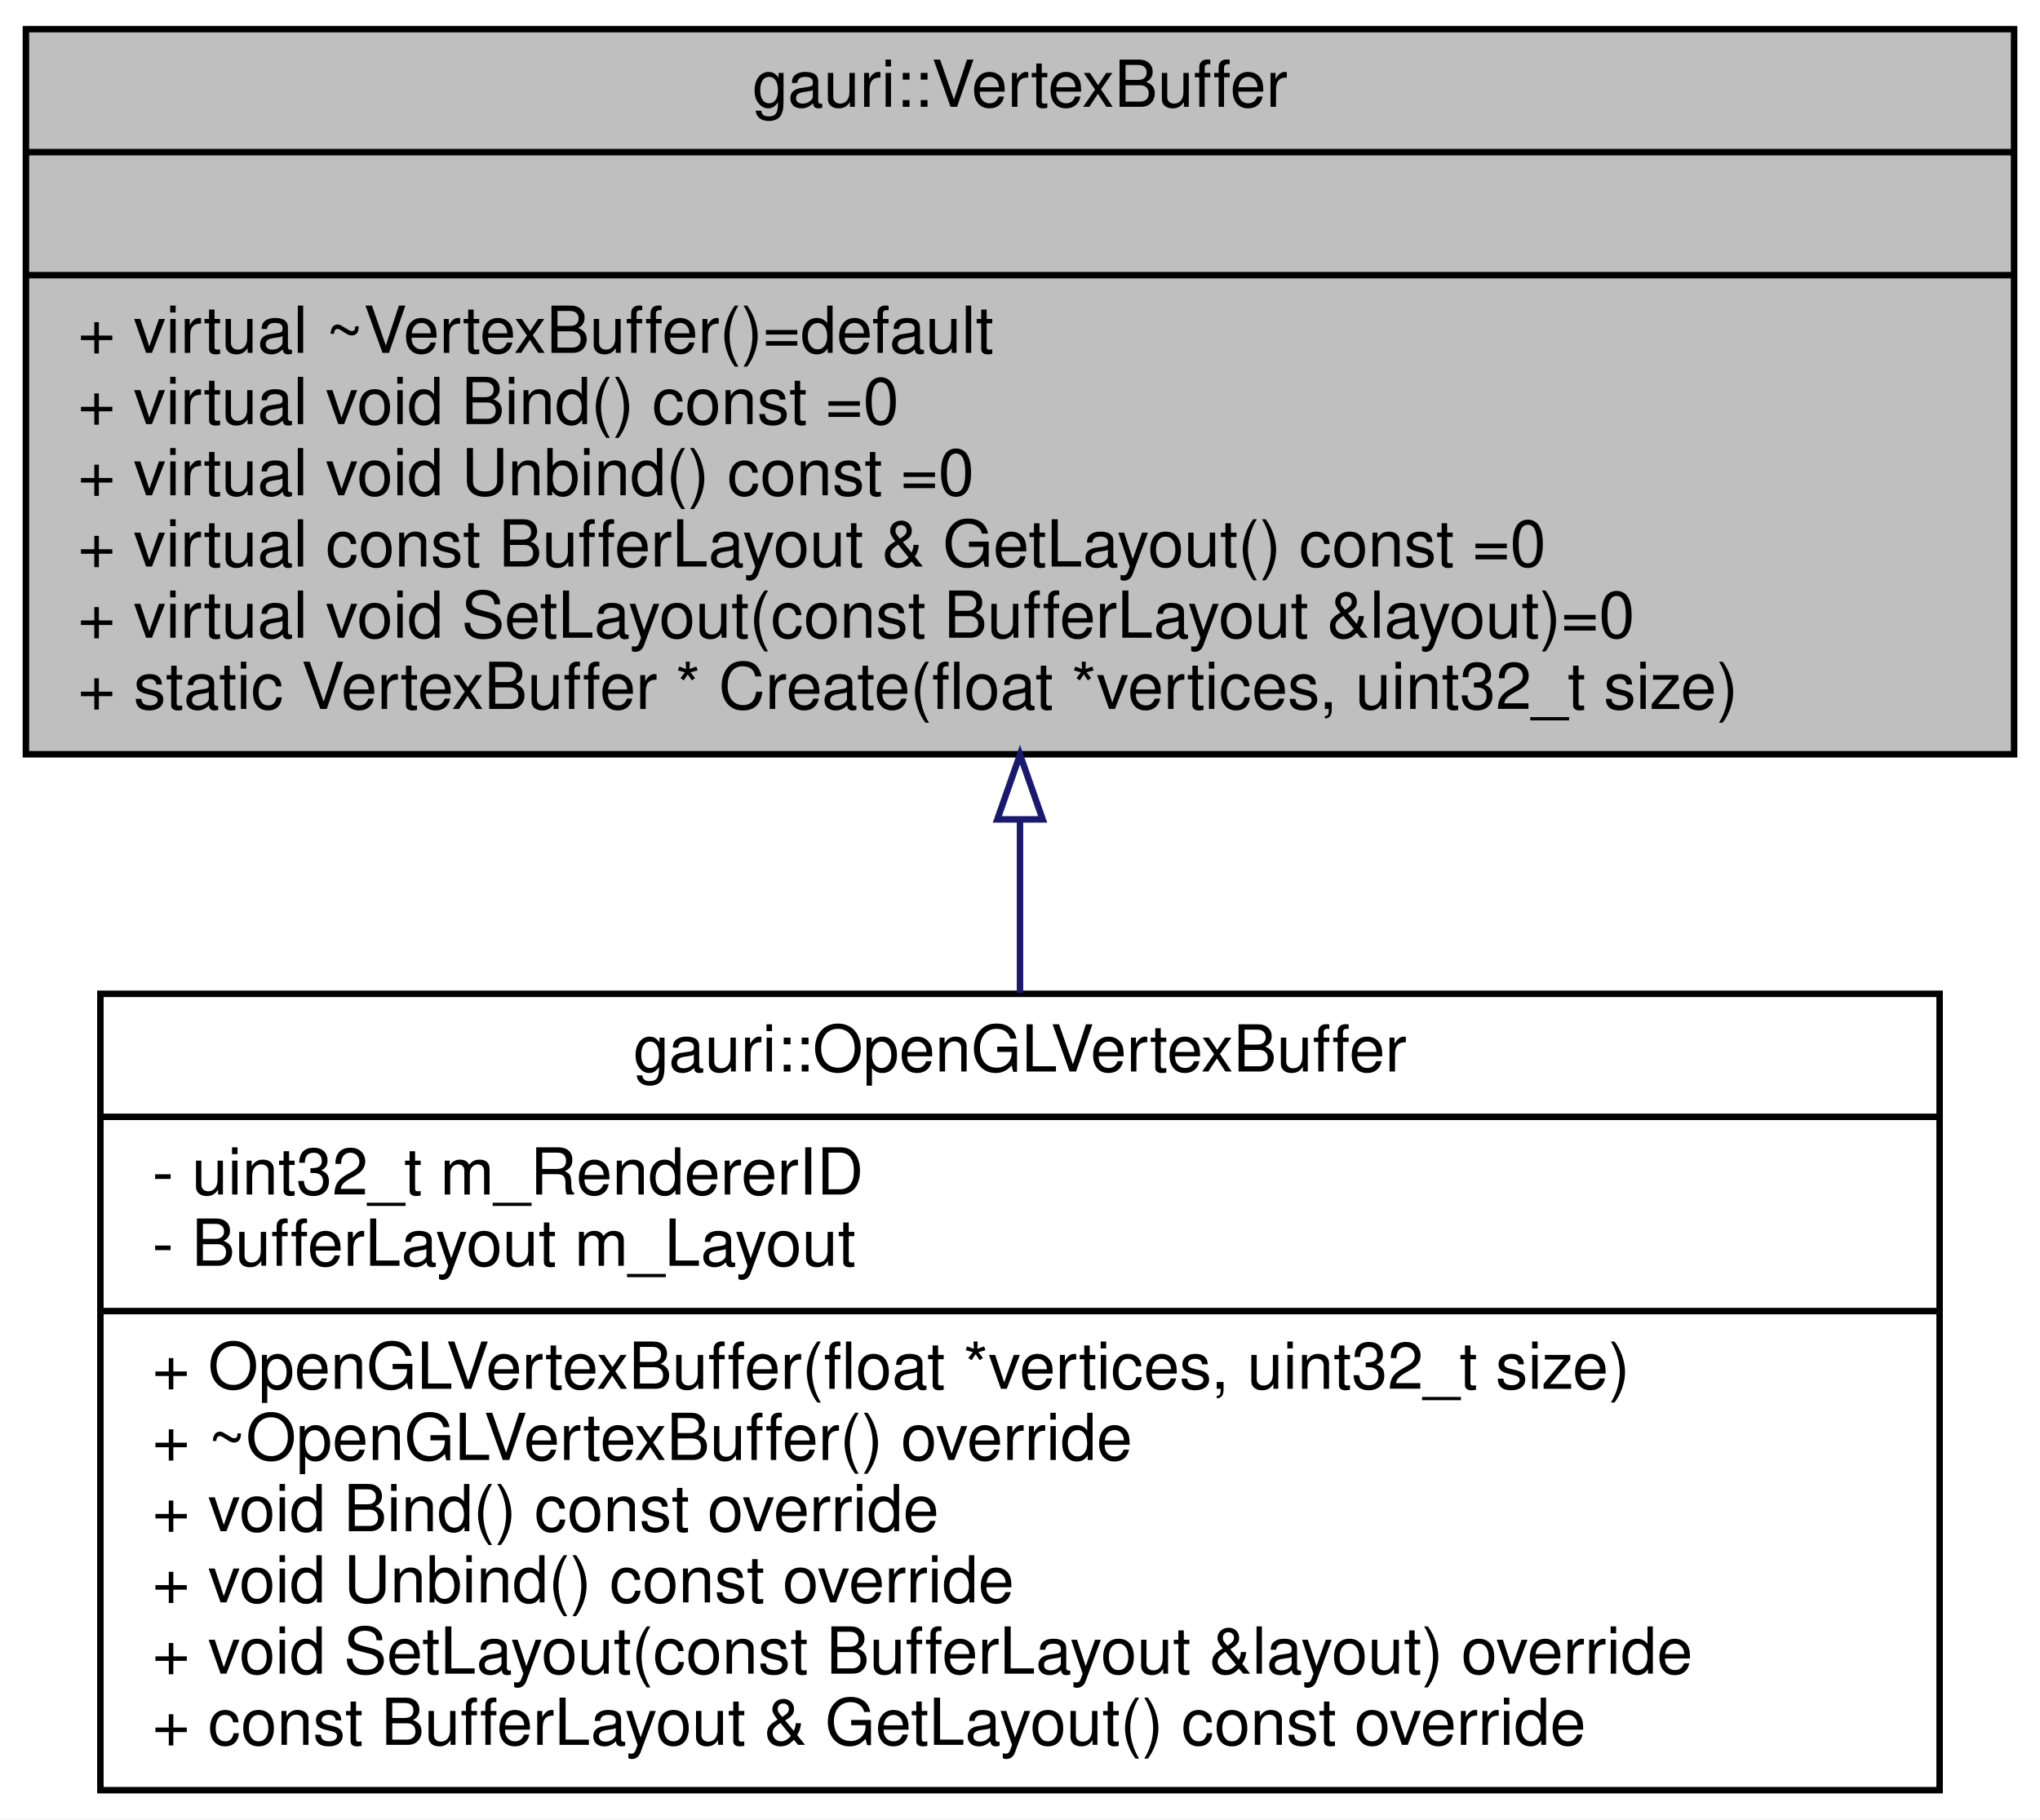
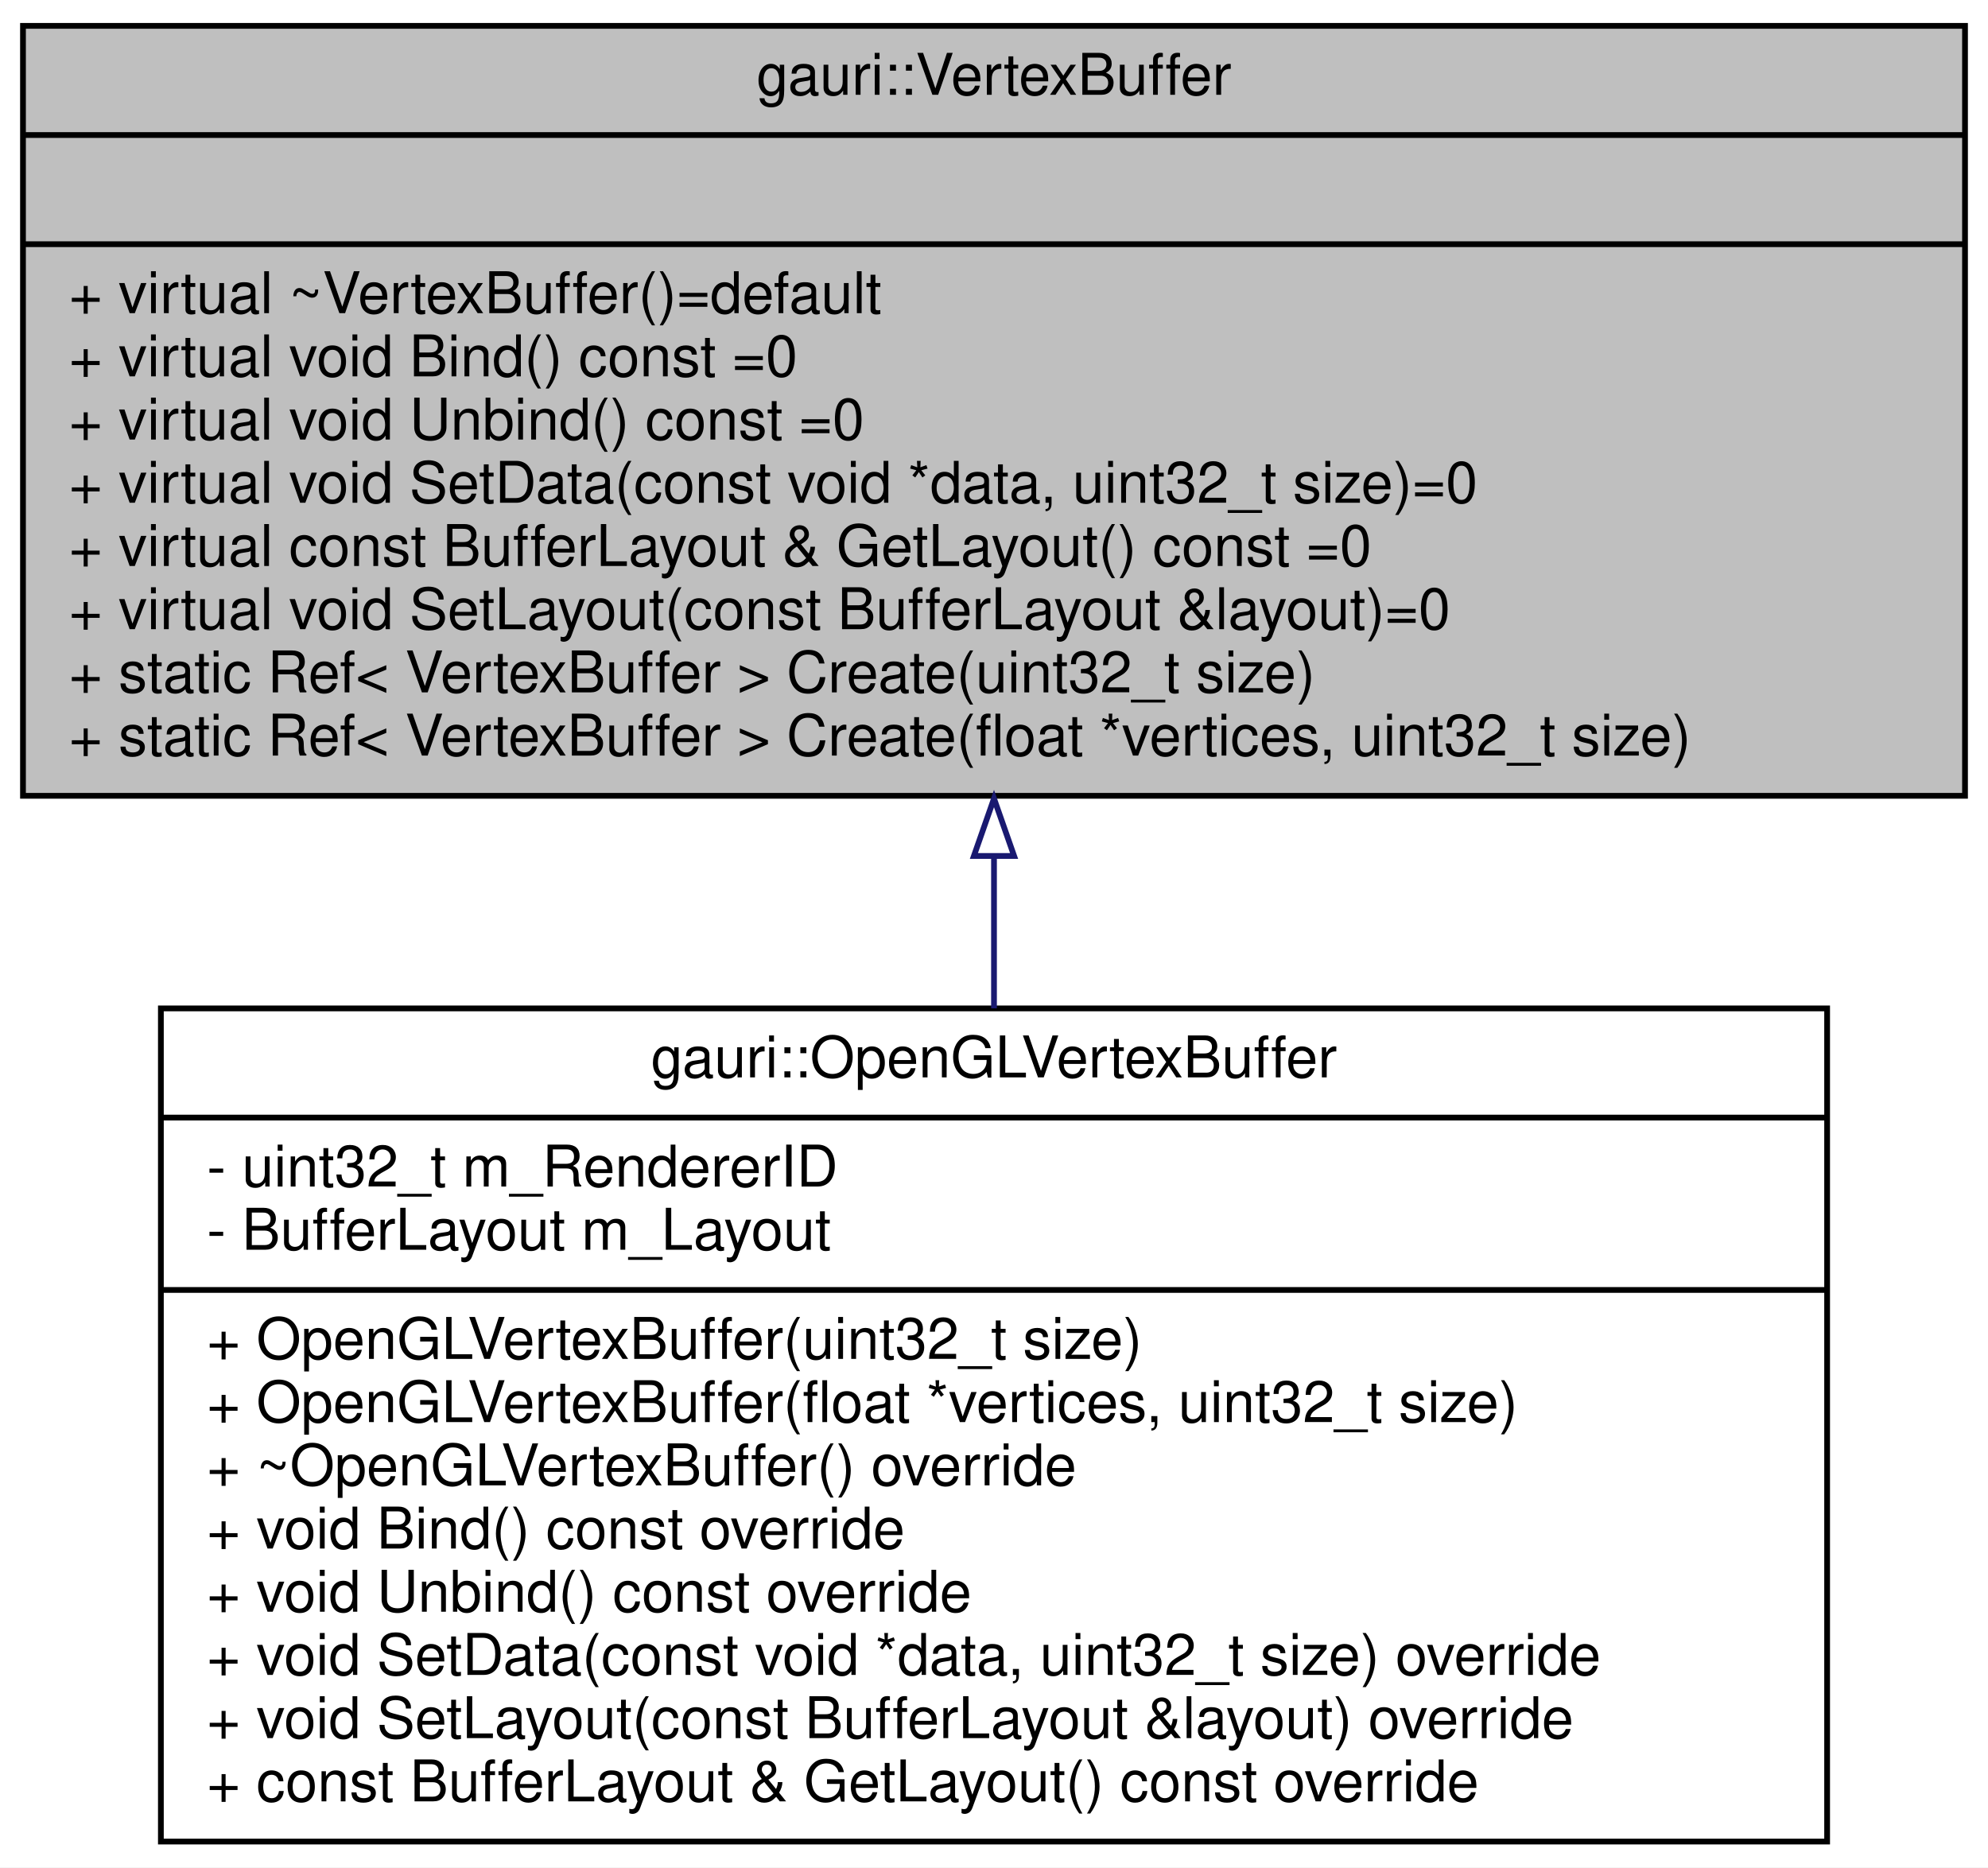
- <svg xmlns="http://www.w3.org/2000/svg" xmlns:xlink="http://www.w3.org/1999/xlink" width="315pt" height="281pt" viewBox="0.00 0.00 315.00 281.00">
-   <g id="graph0" class="graph" transform="scale(1 1) rotate(0) translate(4 277)">
-     <polygon fill="white" stroke="transparent" points="-4,4 -4,-277 311,-277 311,4 -4,4" />
+ <svg xmlns="http://www.w3.org/2000/svg" xmlns:xlink="http://www.w3.org/1999/xlink" width="346pt" height="325pt" viewBox="0.00 0.00 346.00 325.00">
+   <g id="graph0" class="graph" transform="scale(1 1) rotate(0) translate(4 321)">
+     <polygon fill="white" stroke="transparent" points="-4,4 -4,-321 342,-321 342,4 -4,4" />
    <g id="node1" class="node">
      <g id="a_node1">
        <a xlink:title=" ">
-           <polygon fill="#bfbfbf" stroke="black" points="0,-160.5 0,-272.5 307,-272.5 307,-160.5 0,-160.5" />
-           <text text-anchor="middle" x="153.5" y="-260.5" font-family="Helvetica,sans-Serif" font-size="10.00">gauri::VertexBuffer</text>
-           <polyline fill="none" stroke="black" points="0,-253.5 307,-253.5 " />
-           <text text-anchor="middle" x="153.5" y="-241.5" font-family="Helvetica,sans-Serif" font-size="10.00"> </text>
-           <polyline fill="none" stroke="black" points="0,-234.5 307,-234.5 " />
-           <text text-anchor="start" x="8" y="-222.5" font-family="Helvetica,sans-Serif" font-size="10.00">+ virtual ~VertexBuffer()=default</text>
-           <text text-anchor="start" x="8" y="-211.5" font-family="Helvetica,sans-Serif" font-size="10.00">+ virtual void Bind() const =0</text>
-           <text text-anchor="start" x="8" y="-200.5" font-family="Helvetica,sans-Serif" font-size="10.00">+ virtual void Unbind() const =0</text>
-           <text text-anchor="start" x="8" y="-189.5" font-family="Helvetica,sans-Serif" font-size="10.00">+ virtual const BufferLayout &amp; GetLayout() const =0</text>
-           <text text-anchor="start" x="8" y="-178.5" font-family="Helvetica,sans-Serif" font-size="10.00">+ virtual void SetLayout(const BufferLayout &amp;layout)=0</text>
-           <text text-anchor="start" x="8" y="-167.5" font-family="Helvetica,sans-Serif" font-size="10.00">+ static VertexBuffer * Create(float *vertices, uint32_t size)</text>
+           <polygon fill="#bfbfbf" stroke="black" points="0,-182.5 0,-316.5 338,-316.5 338,-182.5 0,-182.5" />
+           <text text-anchor="middle" x="169" y="-304.5" font-family="Helvetica,sans-Serif" font-size="10.00">gauri::VertexBuffer</text>
+           <polyline fill="none" stroke="black" points="0,-297.5 338,-297.5 " />
+           <text text-anchor="middle" x="169" y="-285.5" font-family="Helvetica,sans-Serif" font-size="10.00"> </text>
+           <polyline fill="none" stroke="black" points="0,-278.5 338,-278.5 " />
+           <text text-anchor="start" x="8" y="-266.5" font-family="Helvetica,sans-Serif" font-size="10.00">+ virtual ~VertexBuffer()=default</text>
+           <text text-anchor="start" x="8" y="-255.5" font-family="Helvetica,sans-Serif" font-size="10.00">+ virtual void Bind() const =0</text>
+           <text text-anchor="start" x="8" y="-244.5" font-family="Helvetica,sans-Serif" font-size="10.00">+ virtual void Unbind() const =0</text>
+           <text text-anchor="start" x="8" y="-233.5" font-family="Helvetica,sans-Serif" font-size="10.00">+ virtual void SetData(const void *data, uint32_t size)=0</text>
+           <text text-anchor="start" x="8" y="-222.5" font-family="Helvetica,sans-Serif" font-size="10.00">+ virtual const BufferLayout &amp; GetLayout() const =0</text>
+           <text text-anchor="start" x="8" y="-211.5" font-family="Helvetica,sans-Serif" font-size="10.00">+ virtual void SetLayout(const BufferLayout &amp;layout)=0</text>
+           <text text-anchor="start" x="8" y="-200.5" font-family="Helvetica,sans-Serif" font-size="10.00">+ static Ref&lt; VertexBuffer &gt; Create(uint32_t size)</text>
+           <text text-anchor="start" x="8" y="-189.5" font-family="Helvetica,sans-Serif" font-size="10.00">+ static Ref&lt; VertexBuffer &gt; Create(float *vertices, uint32_t size)</text>
        </a>
      </g>
    </g>
    <g id="node2" class="node">
      <g id="a_node2">
        <a xlink:href="classgauri_1_1OpenGLVertexBuffer.html" target="_top" xlink:title=" ">
-           <polygon fill="white" stroke="black" points="11.5,-0.5 11.5,-123.5 295.5,-123.5 295.5,-0.5 11.5,-0.5" />
-           <text text-anchor="middle" x="153.5" y="-111.5" font-family="Helvetica,sans-Serif" font-size="10.00">gauri::OpenGLVertexBuffer</text>
-           <polyline fill="none" stroke="black" points="11.5,-104.5 295.5,-104.5 " />
-           <text text-anchor="start" x="19.5" y="-92.5" font-family="Helvetica,sans-Serif" font-size="10.00">- uint32_t m_RendererID</text>
-           <text text-anchor="start" x="19.5" y="-81.5" font-family="Helvetica,sans-Serif" font-size="10.00">- BufferLayout m_Layout</text>
-           <polyline fill="none" stroke="black" points="11.5,-74.5 295.5,-74.5 " />
-           <text text-anchor="start" x="19.5" y="-62.5" font-family="Helvetica,sans-Serif" font-size="10.00">+ OpenGLVertexBuffer(float *vertices, uint32_t size)</text>
-           <text text-anchor="start" x="19.5" y="-51.5" font-family="Helvetica,sans-Serif" font-size="10.00">+ ~OpenGLVertexBuffer() override</text>
-           <text text-anchor="start" x="19.5" y="-40.5" font-family="Helvetica,sans-Serif" font-size="10.00">+ void Bind() const override</text>
-           <text text-anchor="start" x="19.5" y="-29.5" font-family="Helvetica,sans-Serif" font-size="10.00">+ void Unbind() const override</text>
-           <text text-anchor="start" x="19.5" y="-18.5" font-family="Helvetica,sans-Serif" font-size="10.00">+ void SetLayout(const BufferLayout &amp;layout) override</text>
-           <text text-anchor="start" x="19.5" y="-7.5" font-family="Helvetica,sans-Serif" font-size="10.00">+ const BufferLayout &amp; GetLayout() const override</text>
+           <polygon fill="white" stroke="black" points="24,-0.5 24,-145.5 314,-145.5 314,-0.5 24,-0.5" />
+           <text text-anchor="middle" x="169" y="-133.5" font-family="Helvetica,sans-Serif" font-size="10.00">gauri::OpenGLVertexBuffer</text>
+           <polyline fill="none" stroke="black" points="24,-126.5 314,-126.5 " />
+           <text text-anchor="start" x="32" y="-114.5" font-family="Helvetica,sans-Serif" font-size="10.00">- uint32_t m_RendererID</text>
+           <text text-anchor="start" x="32" y="-103.5" font-family="Helvetica,sans-Serif" font-size="10.00">- BufferLayout m_Layout</text>
+           <polyline fill="none" stroke="black" points="24,-96.5 314,-96.5 " />
+           <text text-anchor="start" x="32" y="-84.5" font-family="Helvetica,sans-Serif" font-size="10.00">+ OpenGLVertexBuffer(uint32_t size)</text>
+           <text text-anchor="start" x="32" y="-73.5" font-family="Helvetica,sans-Serif" font-size="10.00">+ OpenGLVertexBuffer(float *vertices, uint32_t size)</text>
+           <text text-anchor="start" x="32" y="-62.5" font-family="Helvetica,sans-Serif" font-size="10.00">+ ~OpenGLVertexBuffer() override</text>
+           <text text-anchor="start" x="32" y="-51.5" font-family="Helvetica,sans-Serif" font-size="10.00">+ void Bind() const override</text>
+           <text text-anchor="start" x="32" y="-40.5" font-family="Helvetica,sans-Serif" font-size="10.00">+ void Unbind() const override</text>
+           <text text-anchor="start" x="32" y="-29.5" font-family="Helvetica,sans-Serif" font-size="10.00">+ void SetData(const void *data, uint32_t size) override</text>
+           <text text-anchor="start" x="32" y="-18.5" font-family="Helvetica,sans-Serif" font-size="10.00">+ void SetLayout(const BufferLayout &amp;layout) override</text>
+           <text text-anchor="start" x="32" y="-7.5" font-family="Helvetica,sans-Serif" font-size="10.00">+ const BufferLayout &amp; GetLayout() const override</text>
        </a>
      </g>
    </g>
    <g id="edge1" class="edge">
-       <path fill="none" stroke="midnightblue" d="M153.5,-150.22C153.5,-141.4 153.5,-132.39 153.5,-123.66" />
-       <polygon fill="none" stroke="midnightblue" points="150,-150.44 153.5,-160.44 157,-150.44 150,-150.44" />
+       <path fill="none" stroke="midnightblue" d="M169,-171.84C169,-163.09 169,-154.2 169,-145.51" />
+       <polygon fill="none" stroke="midnightblue" points="165.5,-172.03 169,-182.03 172.5,-172.03 165.5,-172.03" />
    </g>
  </g>
</svg>
